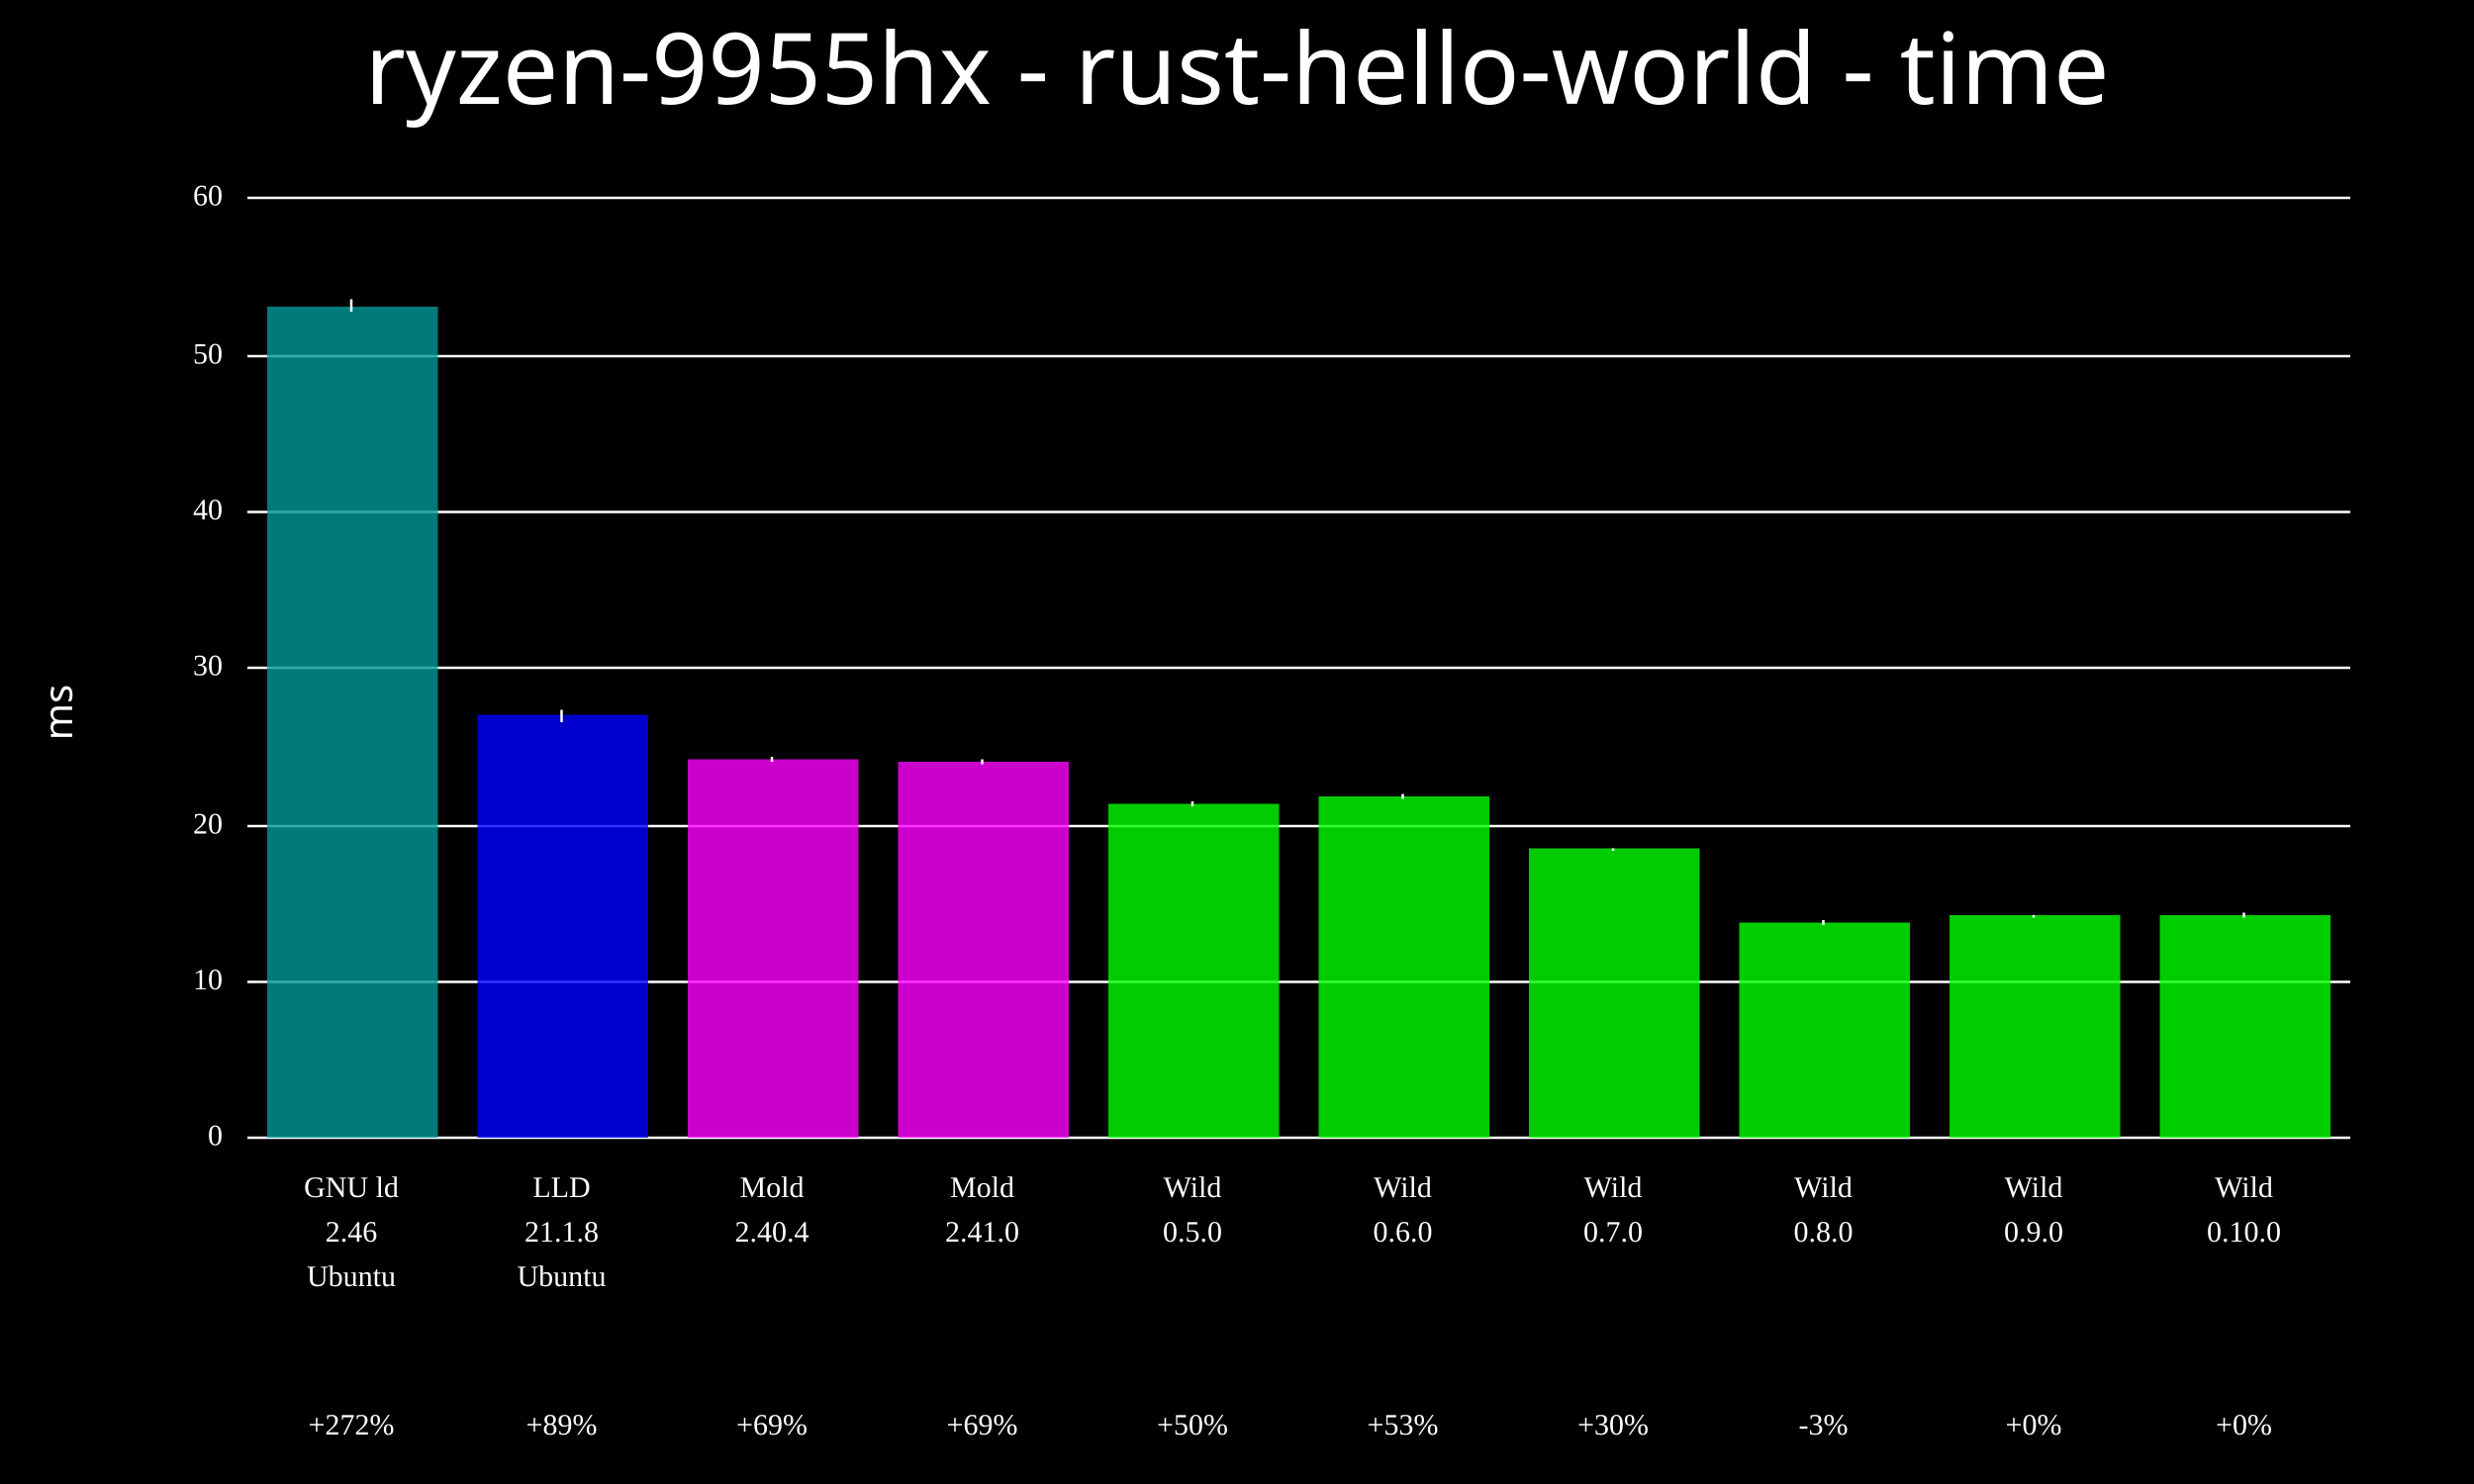
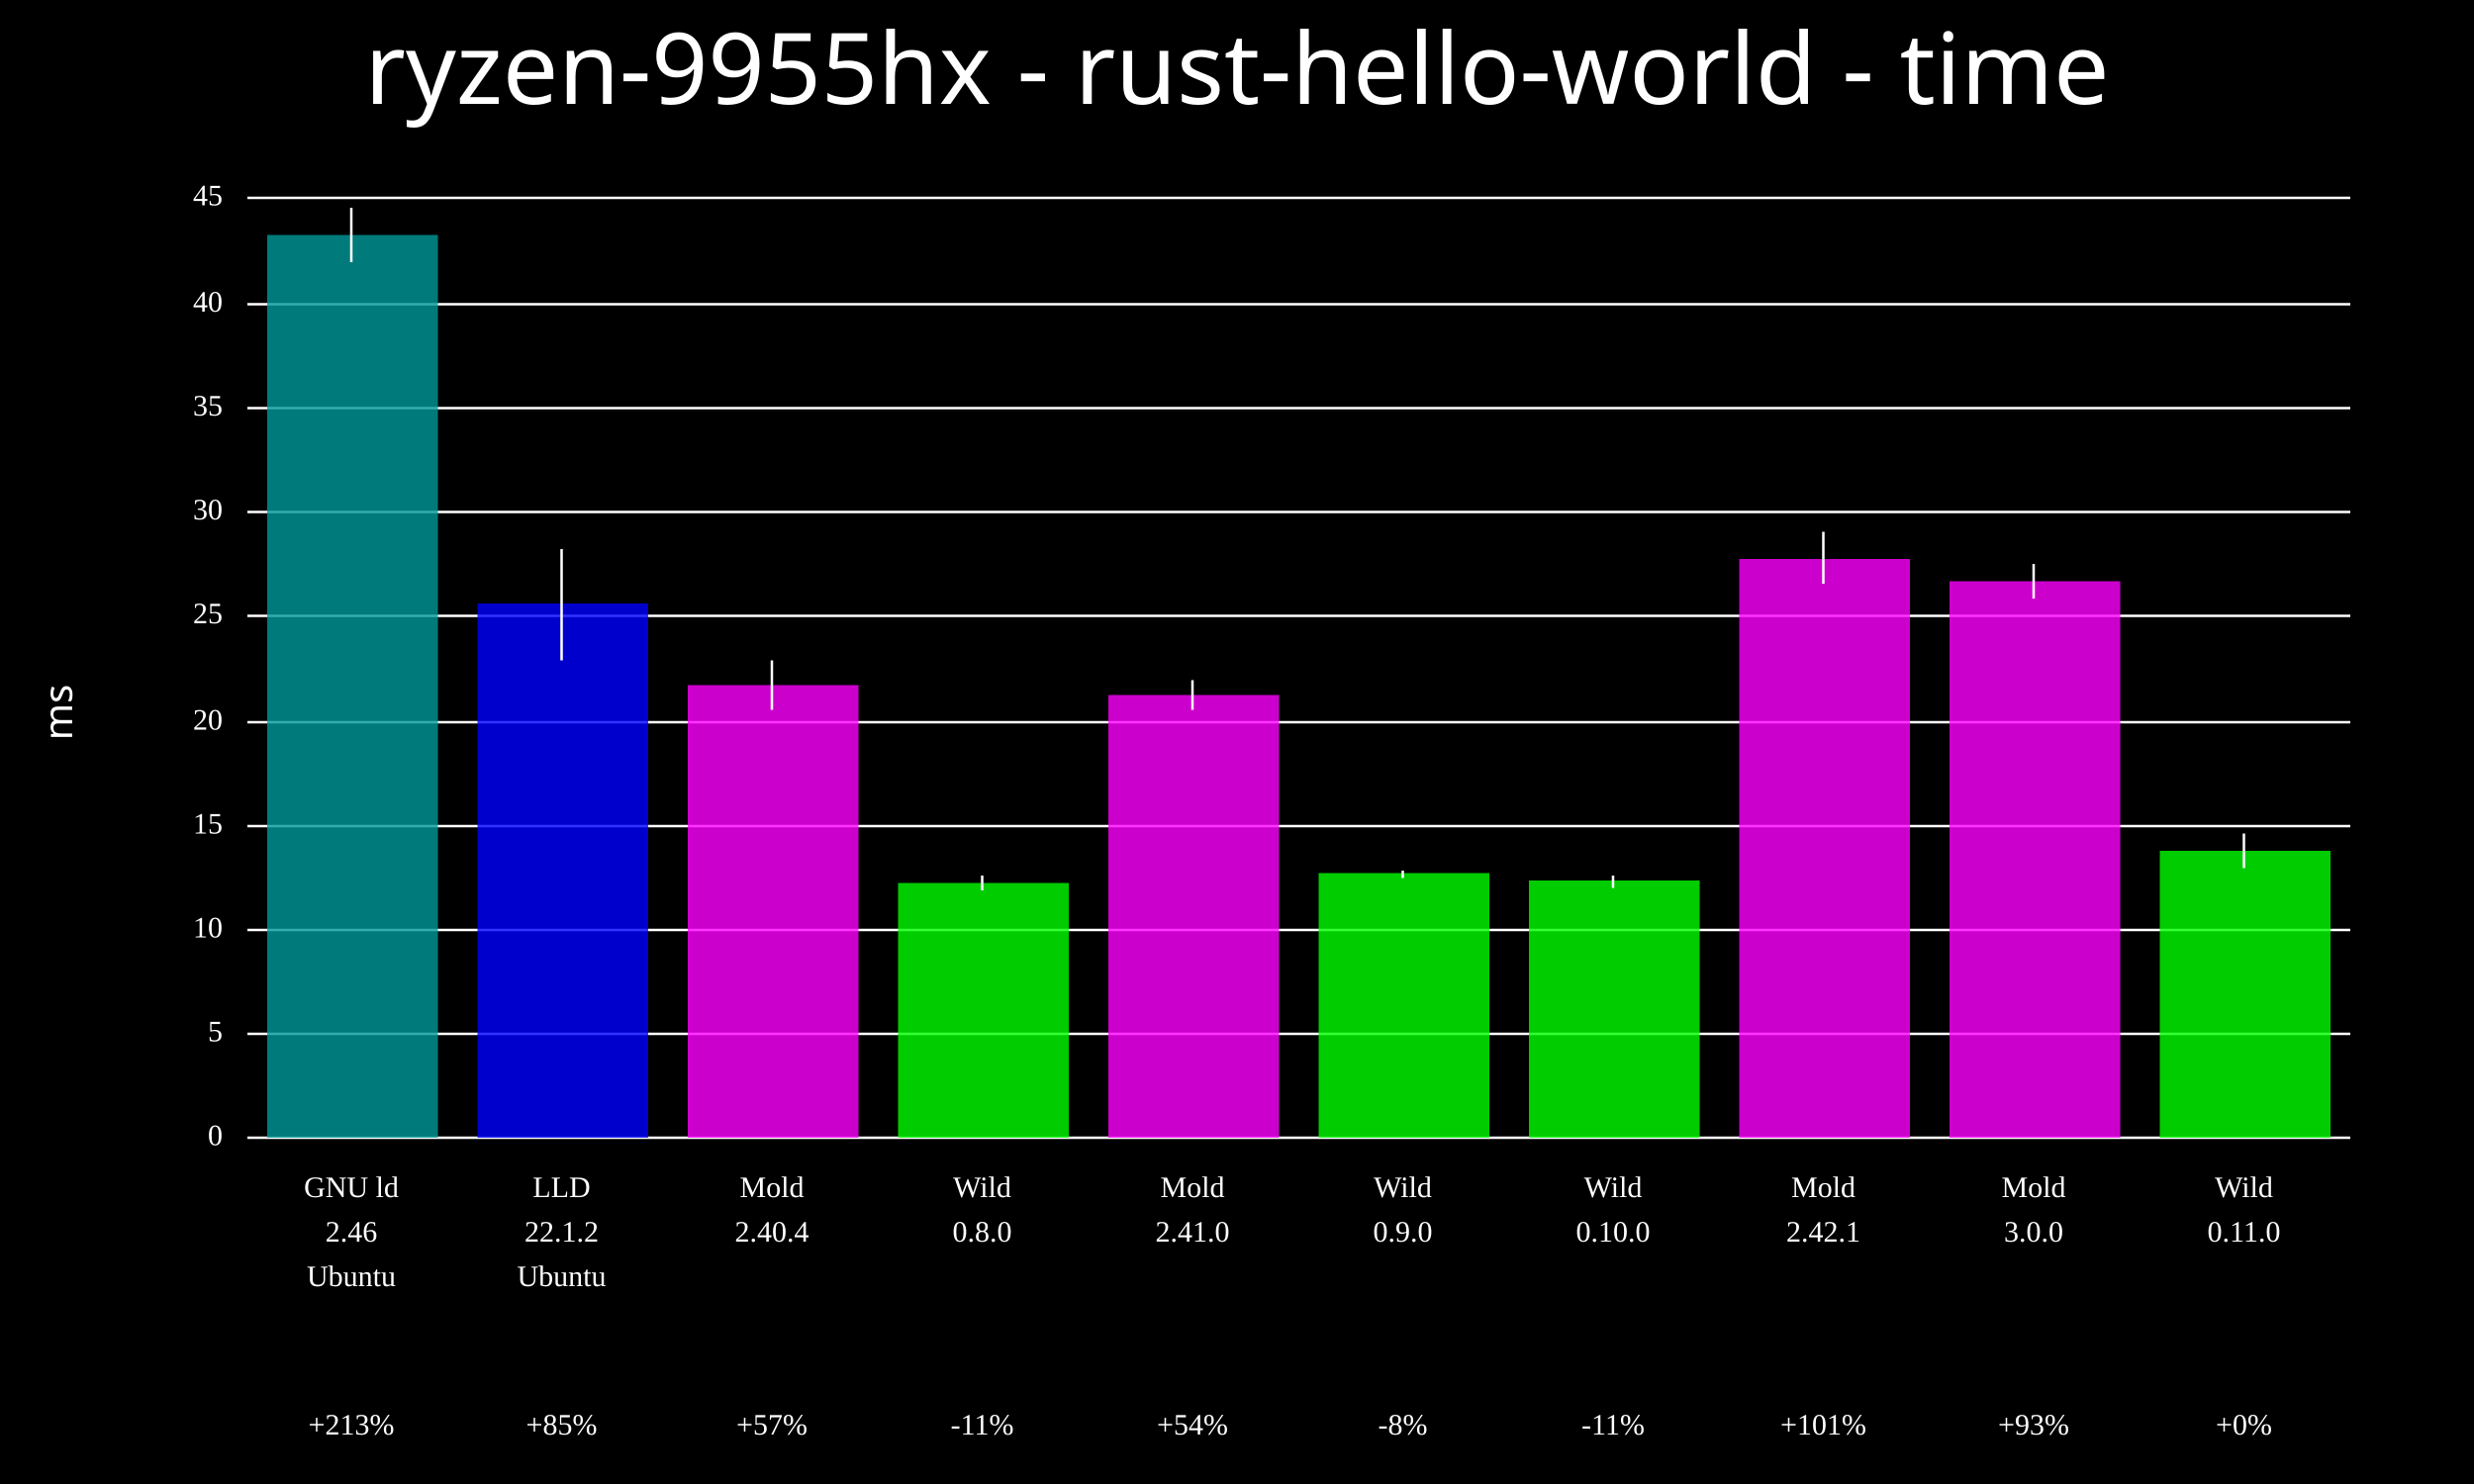
<svg xmlns="http://www.w3.org/2000/svg" width="1000" height="600" viewBox="0 0 1000 600">
  <rect x="0" y="0" width="1000" height="600" fill="#000000" />
  <text x="500" y="10" dy="0.8em" text-anchor="middle" font-family="sans-serif" font-size="40" fill="#FFFFFF">
ryzen-9955hx - rust-hello-world - time</text>
  <text x="5" y="300" dy="0.76em" text-anchor="middle" font-family="sans-serif" font-size="16" fill="#FFFFFF" transform="rotate(270, 5, 288)">ms</text>
  <line x1="100" y1="460" x2="950" y2="460" stroke="#FFFFFF" />
  <text x="90" y="460" dy="0.5ex" text-anchor="end" fill="#FFFFFF">0</text>
-   <line x1="100" y1="397" x2="950" y2="397" stroke="#FFFFFF" />
-   <text x="90" y="397" dy="0.5ex" text-anchor="end" fill="#FFFFFF">10</text>
+   <line x1="100" y1="418" x2="950" y2="418" stroke="#FFFFFF" />
+   <text x="90" y="418" dy="0.5ex" text-anchor="end" fill="#FFFFFF">5</text>
+   <line x1="100" y1="376" x2="950" y2="376" stroke="#FFFFFF" />
+   <text x="90" y="376" dy="0.5ex" text-anchor="end" fill="#FFFFFF">10</text>
  <line x1="100" y1="334" x2="950" y2="334" stroke="#FFFFFF" />
-   <text x="90" y="334" dy="0.5ex" text-anchor="end" fill="#FFFFFF">20</text>
-   <line x1="100" y1="270" x2="950" y2="270" stroke="#FFFFFF" />
-   <text x="90" y="270" dy="0.5ex" text-anchor="end" fill="#FFFFFF">30</text>
+   <text x="90" y="334" dy="0.5ex" text-anchor="end" fill="#FFFFFF">15</text>
+   <line x1="100" y1="292" x2="950" y2="292" stroke="#FFFFFF" />
+   <text x="90" y="292" dy="0.5ex" text-anchor="end" fill="#FFFFFF">20</text>
+   <line x1="100" y1="249" x2="950" y2="249" stroke="#FFFFFF" />
+   <text x="90" y="249" dy="0.5ex" text-anchor="end" fill="#FFFFFF">25</text>
  <line x1="100" y1="207" x2="950" y2="207" stroke="#FFFFFF" />
-   <text x="90" y="207" dy="0.5ex" text-anchor="end" fill="#FFFFFF">40</text>
-   <line x1="100" y1="144" x2="950" y2="144" stroke="#FFFFFF" />
-   <text x="90" y="144" dy="0.5ex" text-anchor="end" fill="#FFFFFF">50</text>
+   <text x="90" y="207" dy="0.5ex" text-anchor="end" fill="#FFFFFF">30</text>
+   <line x1="100" y1="165" x2="950" y2="165" stroke="#FFFFFF" />
+   <text x="90" y="165" dy="0.5ex" text-anchor="end" fill="#FFFFFF">35</text>
+   <line x1="100" y1="123" x2="950" y2="123" stroke="#FFFFFF" />
+   <text x="90" y="123" dy="0.5ex" text-anchor="end" fill="#FFFFFF">40</text>
  <line x1="100" y1="80" x2="950" y2="80" stroke="#FFFFFF" />
-   <text x="90" y="80" dy="0.5ex" text-anchor="end" fill="#FFFFFF">60</text>
-   <rect fill="#009999" opacity="0.8" x="108" y="124" width="69" height="336" />
-   <line stroke="#FFFFFF" x1="142" y1="121" x2="142" y2="126" />
+   <text x="90" y="80" dy="0.5ex" text-anchor="end" fill="#FFFFFF">45</text>
+   <rect fill="#009999" opacity="0.8" x="108" y="95" width="69" height="365" />
+   <line stroke="#FFFFFF" x1="142" y1="84" x2="142" y2="106" />
  <text x="142" y="484" fill="#FFFFFF" text-anchor="middle">GNU ld</text>
  <text x="142" y="502" fill="#FFFFFF" text-anchor="middle">2.46</text>
  <text x="142" y="520" fill="#FFFFFF" text-anchor="middle">Ubuntu</text>
-   <text x="142" y="580" fill="#FFFFFF" text-anchor="middle">+272%</text>
-   <rect fill="#0000FF" opacity="0.8" x="193" y="289" width="69" height="171" />
-   <line stroke="#FFFFFF" x1="227" y1="287" x2="227" y2="292" />
+   <text x="142" y="580" fill="#FFFFFF" text-anchor="middle">+213%</text>
+   <rect fill="#0000FF" opacity="0.8" x="193" y="244" width="69" height="216" />
+   <line stroke="#FFFFFF" x1="227" y1="222" x2="227" y2="267" />
  <text x="227" y="484" fill="#FFFFFF" text-anchor="middle">LLD</text>
-   <text x="227" y="502" fill="#FFFFFF" text-anchor="middle">21.1.8</text>
+   <text x="227" y="502" fill="#FFFFFF" text-anchor="middle">22.1.2</text>
  <text x="227" y="520" fill="#FFFFFF" text-anchor="middle">Ubuntu</text>
-   <text x="227" y="580" fill="#FFFFFF" text-anchor="middle">+89%</text>
-   <rect fill="#FF00FF" opacity="0.8" x="278" y="307" width="69" height="153" />
-   <line stroke="#FFFFFF" x1="312" y1="306" x2="312" y2="308" />
+   <text x="227" y="580" fill="#FFFFFF" text-anchor="middle">+85%</text>
+   <rect fill="#FF00FF" opacity="0.8" x="278" y="277" width="69" height="183" />
+   <line stroke="#FFFFFF" x1="312" y1="267" x2="312" y2="287" />
  <text x="312" y="484" fill="#FFFFFF" text-anchor="middle">Mold</text>
  <text x="312" y="502" fill="#FFFFFF" text-anchor="middle">2.40.4</text>
-   <text x="312" y="580" fill="#FFFFFF" text-anchor="middle">+69%</text>
-   <rect fill="#FF00FF" opacity="0.8" x="363" y="308" width="69" height="152" />
-   <line stroke="#FFFFFF" x1="397" y1="307" x2="397" y2="309" />
-   <text x="397" y="484" fill="#FFFFFF" text-anchor="middle">Mold</text>
-   <text x="397" y="502" fill="#FFFFFF" text-anchor="middle">2.41.0</text>
-   <text x="397" y="580" fill="#FFFFFF" text-anchor="middle">+69%</text>
-   <rect fill="#00FF00" opacity="0.8" x="448" y="325" width="69" height="135" />
-   <line stroke="#FFFFFF" x1="482" y1="324" x2="482" y2="326" />
-   <text x="482" y="484" fill="#FFFFFF" text-anchor="middle">Wild</text>
-   <text x="482" y="502" fill="#FFFFFF" text-anchor="middle">0.5.0</text>
-   <text x="482" y="580" fill="#FFFFFF" text-anchor="middle">+50%</text>
-   <rect fill="#00FF00" opacity="0.8" x="533" y="322" width="69" height="138" />
-   <line stroke="#FFFFFF" x1="567" y1="321" x2="567" y2="323" />
+   <text x="312" y="580" fill="#FFFFFF" text-anchor="middle">+57%</text>
+   <rect fill="#00FF00" opacity="0.8" x="363" y="357" width="69" height="103" />
+   <line stroke="#FFFFFF" x1="397" y1="354" x2="397" y2="360" />
+   <text x="397" y="484" fill="#FFFFFF" text-anchor="middle">Wild</text>
+   <text x="397" y="502" fill="#FFFFFF" text-anchor="middle">0.8.0</text>
+   <text x="397" y="580" fill="#FFFFFF" text-anchor="middle">-11%</text>
+   <rect fill="#FF00FF" opacity="0.8" x="448" y="281" width="69" height="179" />
+   <line stroke="#FFFFFF" x1="482" y1="275" x2="482" y2="287" />
+   <text x="482" y="484" fill="#FFFFFF" text-anchor="middle">Mold</text>
+   <text x="482" y="502" fill="#FFFFFF" text-anchor="middle">2.41.0</text>
+   <text x="482" y="580" fill="#FFFFFF" text-anchor="middle">+54%</text>
+   <rect fill="#00FF00" opacity="0.8" x="533" y="353" width="69" height="107" />
+   <line stroke="#FFFFFF" x1="567" y1="352" x2="567" y2="355" />
  <text x="567" y="484" fill="#FFFFFF" text-anchor="middle">Wild</text>
-   <text x="567" y="502" fill="#FFFFFF" text-anchor="middle">0.6.0</text>
-   <text x="567" y="580" fill="#FFFFFF" text-anchor="middle">+53%</text>
-   <rect fill="#00FF00" opacity="0.8" x="618" y="343" width="69" height="117" />
-   <line stroke="#FFFFFF" x1="652" y1="343" x2="652" y2="344" />
+   <text x="567" y="502" fill="#FFFFFF" text-anchor="middle">0.9.0</text>
+   <text x="567" y="580" fill="#FFFFFF" text-anchor="middle">-8%</text>
+   <rect fill="#00FF00" opacity="0.8" x="618" y="356" width="69" height="104" />
+   <line stroke="#FFFFFF" x1="652" y1="354" x2="652" y2="359" />
  <text x="652" y="484" fill="#FFFFFF" text-anchor="middle">Wild</text>
-   <text x="652" y="502" fill="#FFFFFF" text-anchor="middle">0.7.0</text>
-   <text x="652" y="580" fill="#FFFFFF" text-anchor="middle">+30%</text>
-   <rect fill="#00FF00" opacity="0.8" x="703" y="373" width="69" height="87" />
-   <line stroke="#FFFFFF" x1="737" y1="372" x2="737" y2="374" />
-   <text x="737" y="484" fill="#FFFFFF" text-anchor="middle">Wild</text>
-   <text x="737" y="502" fill="#FFFFFF" text-anchor="middle">0.8.0</text>
-   <text x="737" y="580" fill="#FFFFFF" text-anchor="middle">-3%</text>
-   <rect fill="#00FF00" opacity="0.8" x="788" y="370" width="69" height="90" />
-   <line stroke="#FFFFFF" x1="822" y1="370" x2="822" y2="371" />
-   <text x="822" y="484" fill="#FFFFFF" text-anchor="middle">Wild</text>
-   <text x="822" y="502" fill="#FFFFFF" text-anchor="middle">0.9.0</text>
-   <text x="822" y="580" fill="#FFFFFF" text-anchor="middle">+0%</text>
-   <rect fill="#00FF00" opacity="0.8" x="873" y="370" width="69" height="90" />
-   <line stroke="#FFFFFF" x1="907" y1="369" x2="907" y2="371" />
+   <text x="652" y="502" fill="#FFFFFF" text-anchor="middle">0.10.0</text>
+   <text x="652" y="580" fill="#FFFFFF" text-anchor="middle">-11%</text>
+   <rect fill="#FF00FF" opacity="0.8" x="703" y="226" width="69" height="234" />
+   <line stroke="#FFFFFF" x1="737" y1="215" x2="737" y2="236" />
+   <text x="737" y="484" fill="#FFFFFF" text-anchor="middle">Mold</text>
+   <text x="737" y="502" fill="#FFFFFF" text-anchor="middle">2.42.1</text>
+   <text x="737" y="580" fill="#FFFFFF" text-anchor="middle">+101%</text>
+   <rect fill="#FF00FF" opacity="0.8" x="788" y="235" width="69" height="225" />
+   <line stroke="#FFFFFF" x1="822" y1="228" x2="822" y2="242" />
+   <text x="822" y="484" fill="#FFFFFF" text-anchor="middle">Mold</text>
+   <text x="822" y="502" fill="#FFFFFF" text-anchor="middle">3.0.0</text>
+   <text x="822" y="580" fill="#FFFFFF" text-anchor="middle">+93%</text>
+   <rect fill="#00FF00" opacity="0.8" x="873" y="344" width="69" height="116" />
+   <line stroke="#FFFFFF" x1="907" y1="337" x2="907" y2="351" />
  <text x="907" y="484" fill="#FFFFFF" text-anchor="middle">Wild</text>
-   <text x="907" y="502" fill="#FFFFFF" text-anchor="middle">0.10.0</text>
+   <text x="907" y="502" fill="#FFFFFF" text-anchor="middle">0.11.0</text>
  <text x="907" y="580" fill="#FFFFFF" text-anchor="middle">+0%</text>
</svg>
